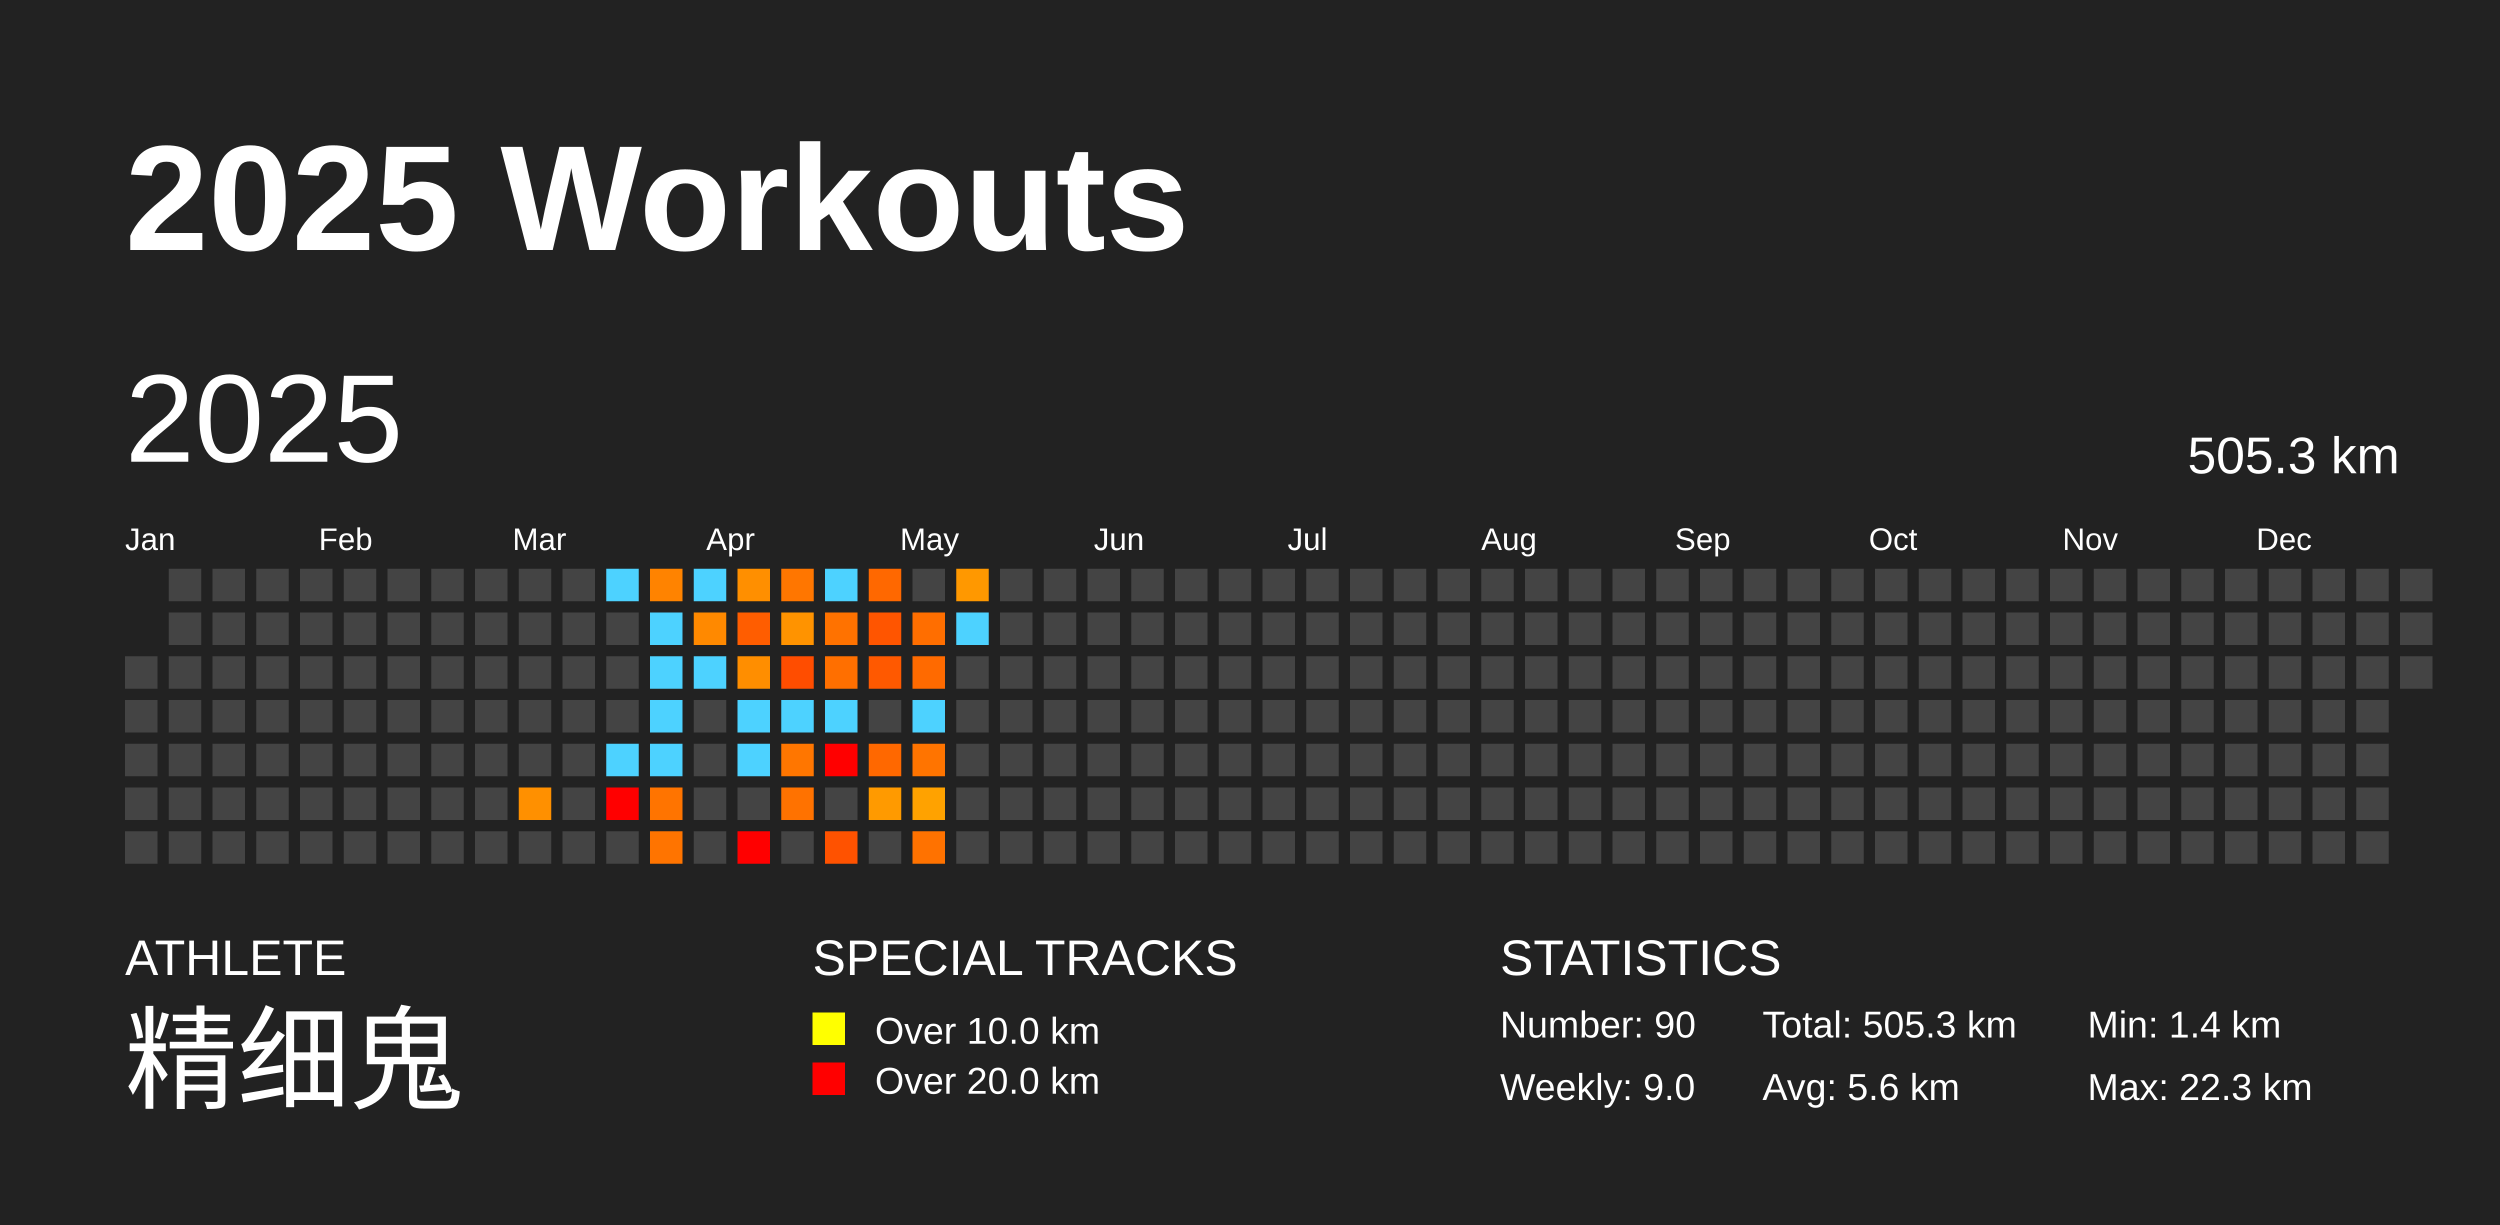
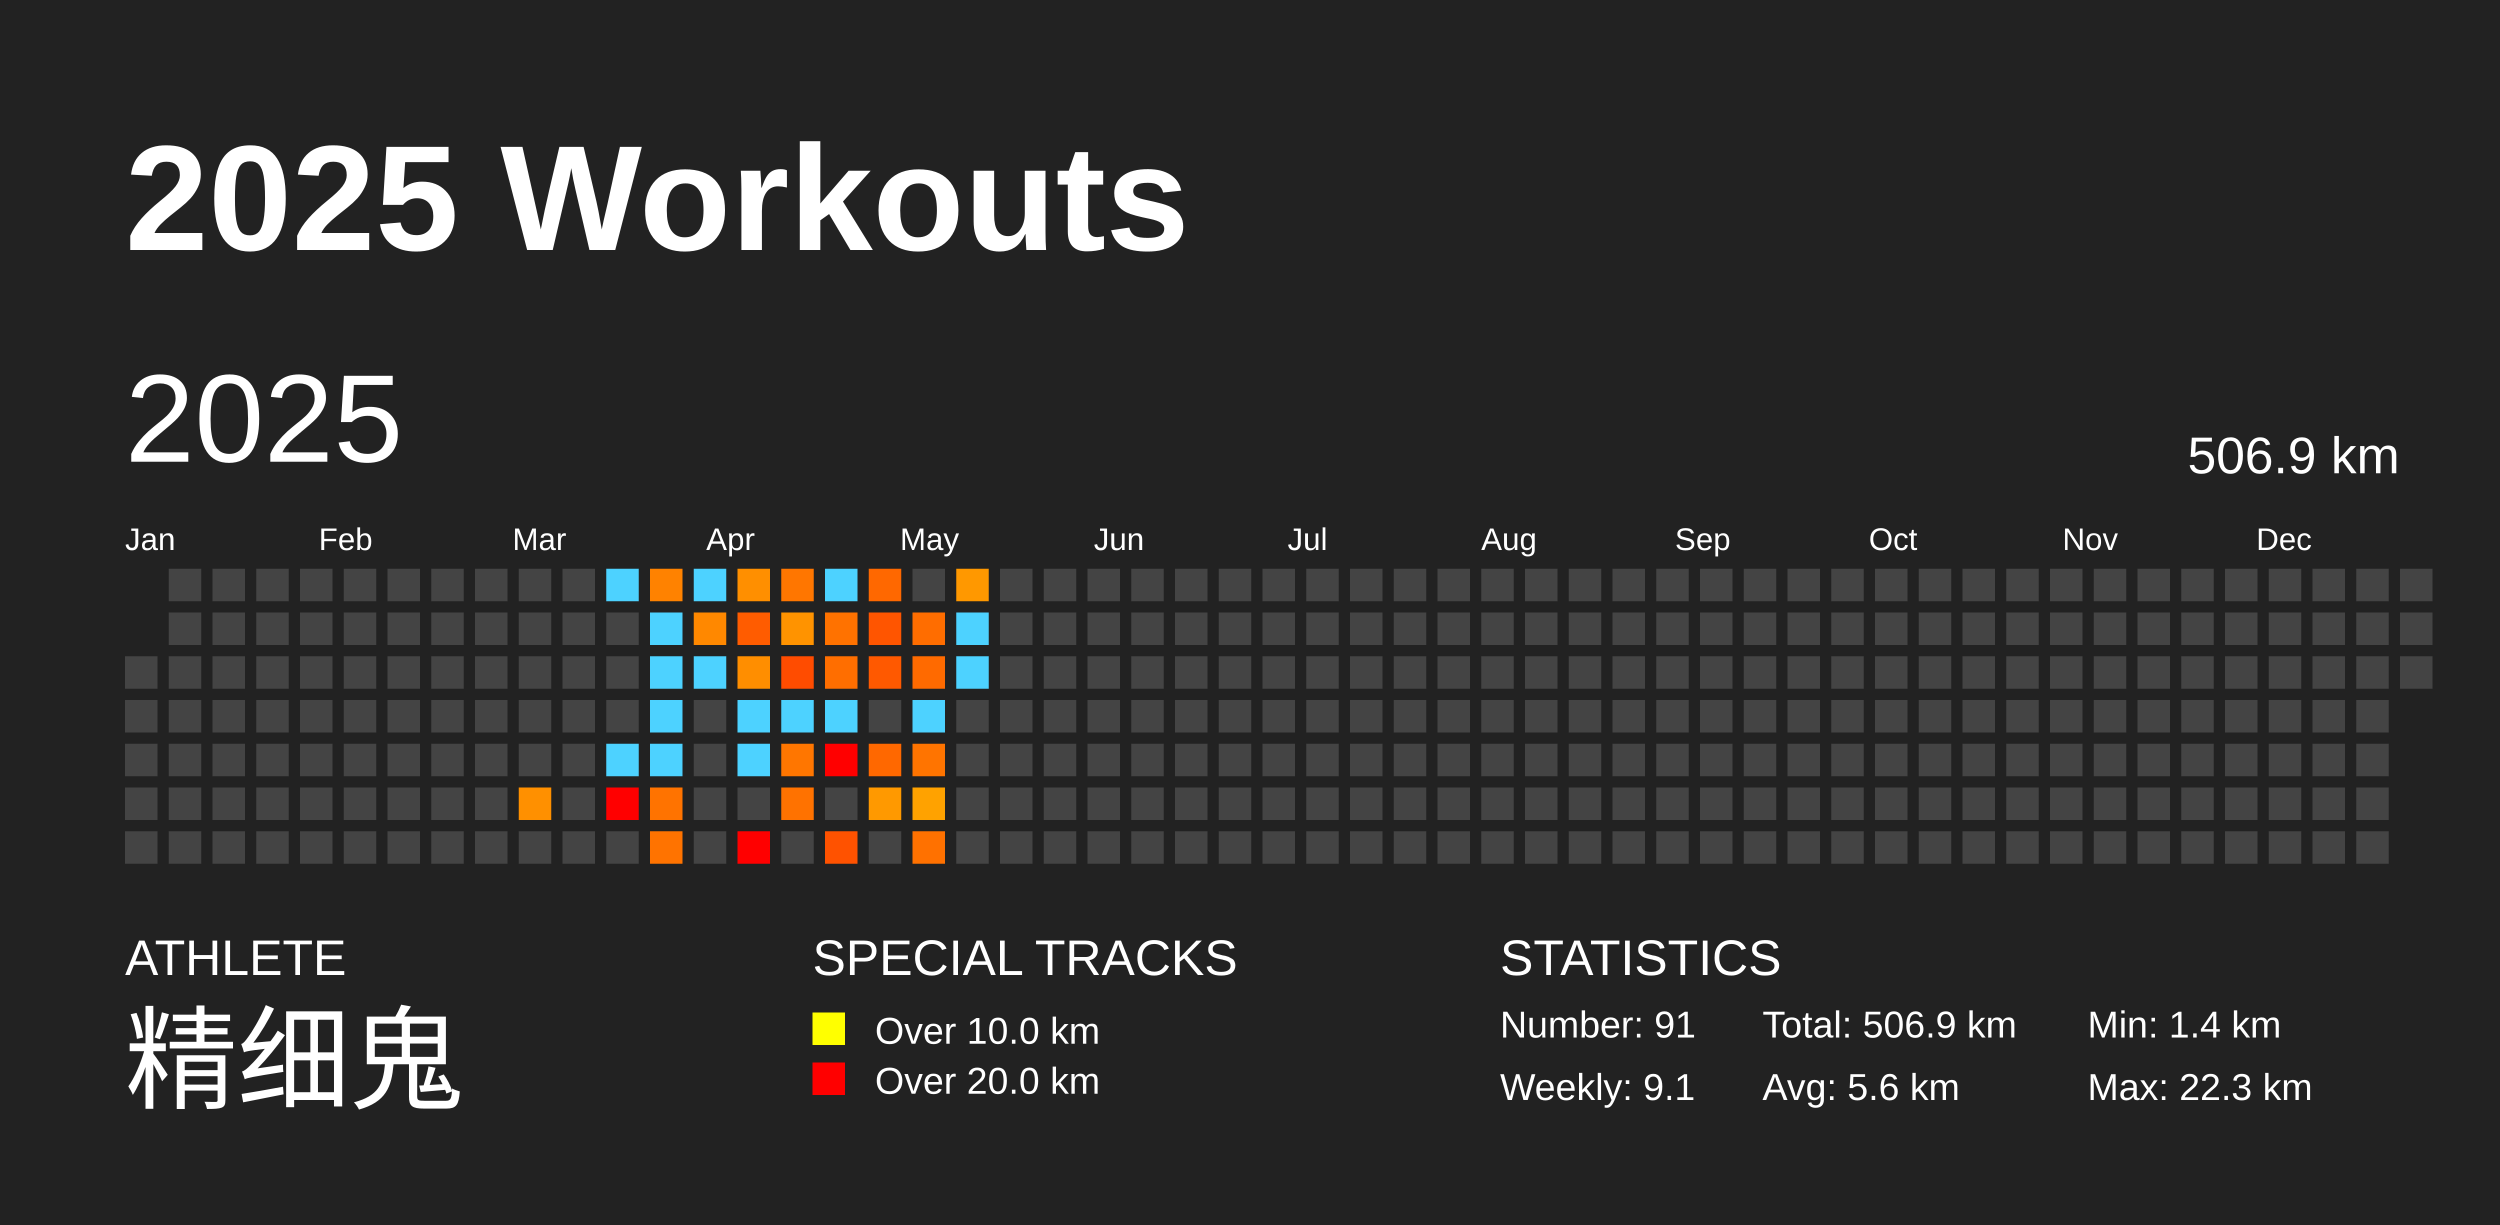
<svg xmlns="http://www.w3.org/2000/svg" baseProfile="full" height="98mm" version="1.1" viewBox="0,0,200,98" width="200mm">
  <defs />
  <rect fill="#222222" height="98" width="200" x="0" y="0" />
  <text fill="#FFFFFF" style="font-size:12px; font-family:Arial; font-weight:bold;" x="10" y="20">2025 Workouts</text>
  <text fill="#FFFFFF" style="font-size:4px; font-family:Arial" x="10" y="78">ATHLETE</text>
  <text fill="#FFFFFF" style="font-size:9px; font-family:Arial" x="10" y="88">精细鬼</text>
  <text fill="#FFFFFF" style="font-size:4px; font-family:Arial" x="65" y="78">SPECIAL TRACKS</text>
  <rect fill="yellow" height="2.6" width="2.6" x="65" y="81" />
  <text fill="#FFFFFF" style="font-size:3px; font-family:Arial" x="70" y="83.5">Over 10.0 km</text>
  <rect fill="red" height="2.6" width="2.6" x="65" y="85" />
  <text fill="#FFFFFF" style="font-size:3px; font-family:Arial" x="70" y="87.5">Over 20.0 km</text>
  <text fill="#FFFFFF" style="font-size:4px; font-family:Arial" x="120" y="78">STATISTICS</text>
-   <text fill="#FFFFFF" style="font-size:3px; font-family:Arial" x="120" y="83">Number: 90</text>
-   <text fill="#FFFFFF" style="font-size:3px; font-family:Arial" x="120" y="88">Weekly: 9.0</text>
-   <text fill="#FFFFFF" style="font-size:3px; font-family:Arial" x="141" y="83">Total: 505.3 km</text>
+   <text fill="#FFFFFF" style="font-size:3px; font-family:Arial" x="120" y="83">Number: 91</text>
+   <text fill="#FFFFFF" style="font-size:3px; font-family:Arial" x="120" y="88">Weekly: 9.1</text>
+   <text fill="#FFFFFF" style="font-size:3px; font-family:Arial" x="141" y="83">Total: 506.9 km</text>
  <text fill="#FFFFFF" style="font-size:3px; font-family:Arial" x="141" y="88">Avg: 5.6 km</text>
  <text fill="#FFFFFF" style="font-size:3px; font-family:Arial" x="167" y="83">Min: 1.4 km</text>
  <text fill="#FFFFFF" style="font-size:3px; font-family:Arial" x="167" y="88">Max: 22.3 km</text>
  <text dominant-baseline="hanging" fill="#FFFFFF" style="font-size:10.0px; font-family:Arial;" x="10" y="30">2025</text>
-   <text dominant-baseline="hanging" fill="#FFFFFF" style="font-size:4.125px; font-family:Arial;" x="175" y="35">505.3 km</text>
+   <text dominant-baseline="hanging" fill="#FFFFFF" style="font-size:4.125px; font-family:Arial;" x="175" y="35">506.9 km</text>
  <text fill="#FFFFFF" style="font-size:2.5px; font-family:Arial" x="10.0" y="44">Jan</text>
  <text fill="#FFFFFF" style="font-size:2.5px; font-family:Arial" x="25.5" y="44">Feb</text>
  <text fill="#FFFFFF" style="font-size:2.5px; font-family:Arial" x="41.0" y="44">Mar</text>
  <text fill="#FFFFFF" style="font-size:2.5px; font-family:Arial" x="56.5" y="44">Apr</text>
  <text fill="#FFFFFF" style="font-size:2.5px; font-family:Arial" x="72.0" y="44">May</text>
  <text fill="#FFFFFF" style="font-size:2.5px; font-family:Arial" x="87.5" y="44">Jun</text>
  <text fill="#FFFFFF" style="font-size:2.5px; font-family:Arial" x="103.0" y="44">Jul</text>
  <text fill="#FFFFFF" style="font-size:2.5px; font-family:Arial" x="118.5" y="44">Aug</text>
  <text fill="#FFFFFF" style="font-size:2.5px; font-family:Arial" x="134.0" y="44">Sep</text>
  <text fill="#FFFFFF" style="font-size:2.5px; font-family:Arial" x="149.5" y="44">Oct</text>
  <text fill="#FFFFFF" style="font-size:2.5px; font-family:Arial" x="165.0" y="44">Nov</text>
  <text fill="#FFFFFF" style="font-size:2.5px; font-family:Arial" x="180.5" y="44">Dec</text>
  <rect fill="#444444" height="2.6" width="2.6" x="10.0" y="52.5" />
  <rect fill="#444444" height="2.6" width="2.6" x="10.0" y="56.0" />
  <rect fill="#444444" height="2.6" width="2.6" x="10.0" y="59.5" />
  <rect fill="#444444" height="2.6" width="2.6" x="10.0" y="63.0" />
  <rect fill="#444444" height="2.6" width="2.6" x="10.0" y="66.5" />
  <rect fill="#444444" height="2.6" width="2.6" x="13.5" y="45.5" />
  <rect fill="#444444" height="2.6" width="2.6" x="13.5" y="49.0" />
  <rect fill="#444444" height="2.6" width="2.6" x="13.5" y="52.5" />
  <rect fill="#444444" height="2.6" width="2.6" x="13.5" y="56.0" />
  <rect fill="#444444" height="2.6" width="2.6" x="13.5" y="59.5" />
  <rect fill="#444444" height="2.6" width="2.6" x="13.5" y="63.0" />
  <rect fill="#444444" height="2.6" width="2.6" x="13.5" y="66.5" />
  <rect fill="#444444" height="2.6" width="2.6" x="17.0" y="45.5" />
  <rect fill="#444444" height="2.6" width="2.6" x="17.0" y="49.0" />
  <rect fill="#444444" height="2.6" width="2.6" x="17.0" y="52.5" />
  <rect fill="#444444" height="2.6" width="2.6" x="17.0" y="56.0" />
  <rect fill="#444444" height="2.6" width="2.6" x="17.0" y="59.5" />
  <rect fill="#444444" height="2.6" width="2.6" x="17.0" y="63.0" />
  <rect fill="#444444" height="2.6" width="2.6" x="17.0" y="66.5" />
  <rect fill="#444444" height="2.6" width="2.6" x="20.5" y="45.5" />
  <rect fill="#444444" height="2.6" width="2.6" x="20.5" y="49.0" />
  <rect fill="#444444" height="2.6" width="2.6" x="20.5" y="52.5" />
  <rect fill="#444444" height="2.6" width="2.6" x="20.5" y="56.0" />
  <rect fill="#444444" height="2.6" width="2.6" x="20.5" y="59.5" />
  <rect fill="#444444" height="2.6" width="2.6" x="20.5" y="63.0" />
  <rect fill="#444444" height="2.6" width="2.6" x="20.5" y="66.5" />
  <rect fill="#444444" height="2.6" width="2.6" x="24.0" y="45.5" />
  <rect fill="#444444" height="2.6" width="2.6" x="24.0" y="49.0" />
  <rect fill="#444444" height="2.6" width="2.6" x="24.0" y="52.5" />
  <rect fill="#444444" height="2.6" width="2.6" x="24.0" y="56.0" />
  <rect fill="#444444" height="2.6" width="2.6" x="24.0" y="59.5" />
  <rect fill="#444444" height="2.6" width="2.6" x="24.0" y="63.0" />
  <rect fill="#444444" height="2.6" width="2.6" x="24.0" y="66.5" />
  <rect fill="#444444" height="2.6" width="2.6" x="27.5" y="45.5" />
  <rect fill="#444444" height="2.6" width="2.6" x="27.5" y="49.0" />
  <rect fill="#444444" height="2.6" width="2.6" x="27.5" y="52.5" />
  <rect fill="#444444" height="2.6" width="2.6" x="27.5" y="56.0" />
  <rect fill="#444444" height="2.6" width="2.6" x="27.5" y="59.5" />
  <rect fill="#444444" height="2.6" width="2.6" x="27.5" y="63.0" />
  <rect fill="#444444" height="2.6" width="2.6" x="27.5" y="66.5" />
  <rect fill="#444444" height="2.6" width="2.6" x="31.0" y="45.5" />
  <rect fill="#444444" height="2.6" width="2.6" x="31.0" y="49.0" />
  <rect fill="#444444" height="2.6" width="2.6" x="31.0" y="52.5" />
  <rect fill="#444444" height="2.6" width="2.6" x="31.0" y="56.0" />
  <rect fill="#444444" height="2.6" width="2.6" x="31.0" y="59.5" />
  <rect fill="#444444" height="2.6" width="2.6" x="31.0" y="63.0" />
  <rect fill="#444444" height="2.6" width="2.6" x="31.0" y="66.5" />
  <rect fill="#444444" height="2.6" width="2.6" x="34.5" y="45.5" />
  <rect fill="#444444" height="2.6" width="2.6" x="34.5" y="49.0" />
  <rect fill="#444444" height="2.6" width="2.6" x="34.5" y="52.5" />
  <rect fill="#444444" height="2.6" width="2.6" x="34.5" y="56.0" />
  <rect fill="#444444" height="2.6" width="2.6" x="34.5" y="59.5" />
  <rect fill="#444444" height="2.6" width="2.6" x="34.5" y="63.0" />
  <rect fill="#444444" height="2.6" width="2.6" x="34.5" y="66.5" />
  <rect fill="#444444" height="2.6" width="2.6" x="38.0" y="45.5" />
  <rect fill="#444444" height="2.6" width="2.6" x="38.0" y="49.0" />
  <rect fill="#444444" height="2.6" width="2.6" x="38.0" y="52.5" />
  <rect fill="#444444" height="2.6" width="2.6" x="38.0" y="56.0" />
  <rect fill="#444444" height="2.6" width="2.6" x="38.0" y="59.5" />
  <rect fill="#444444" height="2.6" width="2.6" x="38.0" y="63.0" />
  <rect fill="#444444" height="2.6" width="2.6" x="38.0" y="66.5" />
  <rect fill="#444444" height="2.6" width="2.6" x="41.5" y="45.5" />
  <rect fill="#444444" height="2.6" width="2.6" x="41.5" y="49.0" />
  <rect fill="#444444" height="2.6" width="2.6" x="41.5" y="52.5" />
  <rect fill="#444444" height="2.6" width="2.6" x="41.5" y="56.0" />
  <rect fill="#444444" height="2.6" width="2.6" x="41.5" y="59.5" />
  <rect fill="#ff9000" height="2.6" width="2.6" x="41.5" y="63.0" />
  <rect fill="#444444" height="2.6" width="2.6" x="41.5" y="66.5" />
  <rect fill="#444444" height="2.6" width="2.6" x="45.0" y="45.5" />
  <rect fill="#444444" height="2.6" width="2.6" x="45.0" y="49.0" />
  <rect fill="#444444" height="2.6" width="2.6" x="45.0" y="52.5" />
  <rect fill="#444444" height="2.6" width="2.6" x="45.0" y="56.0" />
  <rect fill="#444444" height="2.6" width="2.6" x="45.0" y="59.5" />
  <rect fill="#444444" height="2.6" width="2.6" x="45.0" y="63.0" />
  <rect fill="#444444" height="2.6" width="2.6" x="45.0" y="66.5" />
  <rect fill="#4dd2ff" height="2.6" width="2.6" x="48.5" y="45.5" />
  <rect fill="#444444" height="2.6" width="2.6" x="48.5" y="49.0" />
  <rect fill="#444444" height="2.6" width="2.6" x="48.5" y="52.5" />
  <rect fill="#444444" height="2.6" width="2.6" x="48.5" y="56.0" />
  <rect fill="#4dd2ff" height="2.6" width="2.6" x="48.5" y="59.5" />
  <rect fill="red" height="2.6" width="2.6" x="48.5" y="63.0" />
  <rect fill="#444444" height="2.6" width="2.6" x="48.5" y="66.5" />
-   <rect fill="#ff8300" height="2.6" width="2.6" x="52.0" y="45.5" />
+   <rect fill="#ff8200" height="2.6" width="2.6" x="52.0" y="45.5" />
  <rect fill="#4dd2ff" height="2.6" width="2.6" x="52.0" y="49.0" />
  <rect fill="#4dd2ff" height="2.6" width="2.6" x="52.0" y="52.5" />
  <rect fill="#4dd2ff" height="2.6" width="2.6" x="52.0" y="56.0" />
  <rect fill="#4dd2ff" height="2.6" width="2.6" x="52.0" y="59.5" />
-   <rect fill="#ff7400" height="2.6" width="2.6" x="52.0" y="63.0" />
-   <rect fill="#ff7400" height="2.6" width="2.6" x="52.0" y="66.5" />
+   <rect fill="#ff7300" height="2.6" width="2.6" x="52.0" y="63.0" />
+   <rect fill="#ff7300" height="2.6" width="2.6" x="52.0" y="66.5" />
  <rect fill="#4dd2ff" height="2.6" width="2.6" x="55.5" y="45.5" />
-   <rect fill="#ff8900" height="2.6" width="2.6" x="55.5" y="49.0" />
+   <rect fill="#ff8800" height="2.6" width="2.6" x="55.5" y="49.0" />
  <rect fill="#4dd2ff" height="2.6" width="2.6" x="55.5" y="52.5" />
  <rect fill="#444444" height="2.6" width="2.6" x="55.5" y="56.0" />
  <rect fill="#444444" height="2.6" width="2.6" x="55.5" y="59.5" />
  <rect fill="#444444" height="2.6" width="2.6" x="55.5" y="63.0" />
  <rect fill="#444444" height="2.6" width="2.6" x="55.5" y="66.5" />
  <rect fill="#ff8f00" height="2.6" width="2.6" x="59.0" y="45.5" />
-   <rect fill="#ff5d00" height="2.6" width="2.6" x="59.0" y="49.0" />
+   <rect fill="#ff5c00" height="2.6" width="2.6" x="59.0" y="49.0" />
  <rect fill="#ff8e00" height="2.6" width="2.6" x="59.0" y="52.5" />
  <rect fill="#4dd2ff" height="2.6" width="2.6" x="59.0" y="56.0" />
  <rect fill="#4dd2ff" height="2.6" width="2.6" x="59.0" y="59.5" />
  <rect fill="#444444" height="2.6" width="2.6" x="59.0" y="63.0" />
  <rect fill="red" height="2.6" width="2.6" x="59.0" y="66.5" />
  <rect fill="#ff7600" height="2.6" width="2.6" x="62.5" y="45.5" />
  <rect fill="#ff9300" height="2.6" width="2.6" x="62.5" y="49.0" />
-   <rect fill="#ff4d00" height="2.6" width="2.6" x="62.5" y="52.5" />
+   <rect fill="#ff4c00" height="2.6" width="2.6" x="62.5" y="52.5" />
  <rect fill="#4dd2ff" height="2.6" width="2.6" x="62.5" y="56.0" />
  <rect fill="#ff7600" height="2.6" width="2.6" x="62.5" y="59.5" />
  <rect fill="#ff7200" height="2.6" width="2.6" x="62.5" y="63.0" />
  <rect fill="#444444" height="2.6" width="2.6" x="62.5" y="66.5" />
  <rect fill="#4dd2ff" height="2.6" width="2.6" x="66.0" y="45.5" />
  <rect fill="#ff7200" height="2.6" width="2.6" x="66.0" y="49.0" />
-   <rect fill="#ff6f00" height="2.6" width="2.6" x="66.0" y="52.5" />
+   <rect fill="#ff6e00" height="2.6" width="2.6" x="66.0" y="52.5" />
  <rect fill="#4dd2ff" height="2.6" width="2.6" x="66.0" y="56.0" />
  <rect fill="red" height="2.6" width="2.6" x="66.0" y="59.5" />
  <rect fill="#444444" height="2.6" width="2.6" x="66.0" y="63.0" />
  <rect fill="#ff5200" height="2.6" width="2.6" x="66.0" y="66.5" />
  <rect fill="#ff6800" height="2.6" width="2.6" x="69.5" y="45.5" />
  <rect fill="#ff5500" height="2.6" width="2.6" x="69.5" y="49.0" />
  <rect fill="#ff5900" height="2.6" width="2.6" x="69.5" y="52.5" />
  <rect fill="#444444" height="2.6" width="2.6" x="69.5" y="56.0" />
  <rect fill="#ff6800" height="2.6" width="2.6" x="69.5" y="59.5" />
-   <rect fill="#ff9a00" height="2.6" width="2.6" x="69.5" y="63.0" />
+   <rect fill="#ff9900" height="2.6" width="2.6" x="69.5" y="63.0" />
  <rect fill="#444444" height="2.6" width="2.6" x="69.5" y="66.5" />
  <rect fill="#444444" height="2.6" width="2.6" x="73.0" y="45.5" />
-   <rect fill="#ff6e00" height="2.6" width="2.6" x="73.0" y="49.0" />
+   <rect fill="#ff6d00" height="2.6" width="2.6" x="73.0" y="49.0" />
  <rect fill="#ff6a00" height="2.6" width="2.6" x="73.0" y="52.5" />
  <rect fill="#4dd2ff" height="2.6" width="2.6" x="73.0" y="56.0" />
  <rect fill="#ff7400" height="2.6" width="2.6" x="73.0" y="59.5" />
  <rect fill="#ffa200" height="2.6" width="2.6" x="73.0" y="63.0" />
-   <rect fill="#ff7200" height="2.6" width="2.6" x="73.0" y="66.5" />
+   <rect fill="#ff7100" height="2.6" width="2.6" x="73.0" y="66.5" />
  <rect fill="#ff9800" height="2.6" width="2.6" x="76.5" y="45.5" />
  <rect fill="#4dd2ff" height="2.6" width="2.6" x="76.5" y="49.0" />
-   <rect fill="#444444" height="2.6" width="2.6" x="76.5" y="52.5" />
+   <rect fill="#4dd2ff" height="2.6" width="2.6" x="76.5" y="52.5" />
  <rect fill="#444444" height="2.6" width="2.6" x="76.5" y="56.0" />
  <rect fill="#444444" height="2.6" width="2.6" x="76.5" y="59.5" />
  <rect fill="#444444" height="2.6" width="2.6" x="76.5" y="63.0" />
  <rect fill="#444444" height="2.6" width="2.6" x="76.5" y="66.5" />
  <rect fill="#444444" height="2.6" width="2.6" x="80.0" y="45.5" />
  <rect fill="#444444" height="2.6" width="2.6" x="80.0" y="49.0" />
  <rect fill="#444444" height="2.6" width="2.6" x="80.0" y="52.5" />
  <rect fill="#444444" height="2.6" width="2.6" x="80.0" y="56.0" />
  <rect fill="#444444" height="2.6" width="2.6" x="80.0" y="59.5" />
  <rect fill="#444444" height="2.6" width="2.6" x="80.0" y="63.0" />
  <rect fill="#444444" height="2.6" width="2.6" x="80.0" y="66.5" />
  <rect fill="#444444" height="2.6" width="2.6" x="83.5" y="45.5" />
  <rect fill="#444444" height="2.6" width="2.6" x="83.5" y="49.0" />
  <rect fill="#444444" height="2.6" width="2.6" x="83.5" y="52.5" />
  <rect fill="#444444" height="2.6" width="2.6" x="83.5" y="56.0" />
  <rect fill="#444444" height="2.6" width="2.6" x="83.5" y="59.5" />
  <rect fill="#444444" height="2.6" width="2.6" x="83.5" y="63.0" />
  <rect fill="#444444" height="2.6" width="2.6" x="83.5" y="66.5" />
  <rect fill="#444444" height="2.6" width="2.6" x="87.0" y="45.5" />
  <rect fill="#444444" height="2.6" width="2.6" x="87.0" y="49.0" />
  <rect fill="#444444" height="2.6" width="2.6" x="87.0" y="52.5" />
  <rect fill="#444444" height="2.6" width="2.6" x="87.0" y="56.0" />
  <rect fill="#444444" height="2.6" width="2.6" x="87.0" y="59.5" />
  <rect fill="#444444" height="2.6" width="2.6" x="87.0" y="63.0" />
  <rect fill="#444444" height="2.6" width="2.6" x="87.0" y="66.5" />
  <rect fill="#444444" height="2.6" width="2.6" x="90.5" y="45.5" />
  <rect fill="#444444" height="2.6" width="2.6" x="90.5" y="49.0" />
  <rect fill="#444444" height="2.6" width="2.6" x="90.5" y="52.5" />
  <rect fill="#444444" height="2.6" width="2.6" x="90.5" y="56.0" />
  <rect fill="#444444" height="2.6" width="2.6" x="90.5" y="59.5" />
  <rect fill="#444444" height="2.6" width="2.6" x="90.5" y="63.0" />
  <rect fill="#444444" height="2.6" width="2.6" x="90.5" y="66.5" />
  <rect fill="#444444" height="2.6" width="2.6" x="94.0" y="45.5" />
  <rect fill="#444444" height="2.6" width="2.6" x="94.0" y="49.0" />
  <rect fill="#444444" height="2.6" width="2.6" x="94.0" y="52.5" />
  <rect fill="#444444" height="2.6" width="2.6" x="94.0" y="56.0" />
  <rect fill="#444444" height="2.6" width="2.6" x="94.0" y="59.5" />
  <rect fill="#444444" height="2.6" width="2.6" x="94.0" y="63.0" />
  <rect fill="#444444" height="2.6" width="2.6" x="94.0" y="66.5" />
  <rect fill="#444444" height="2.6" width="2.6" x="97.5" y="45.5" />
  <rect fill="#444444" height="2.6" width="2.6" x="97.5" y="49.0" />
  <rect fill="#444444" height="2.6" width="2.6" x="97.5" y="52.5" />
  <rect fill="#444444" height="2.6" width="2.6" x="97.5" y="56.0" />
  <rect fill="#444444" height="2.6" width="2.6" x="97.5" y="59.5" />
  <rect fill="#444444" height="2.6" width="2.6" x="97.5" y="63.0" />
  <rect fill="#444444" height="2.6" width="2.6" x="97.5" y="66.5" />
  <rect fill="#444444" height="2.6" width="2.6" x="101.0" y="45.5" />
  <rect fill="#444444" height="2.6" width="2.6" x="101.0" y="49.0" />
  <rect fill="#444444" height="2.6" width="2.6" x="101.0" y="52.5" />
  <rect fill="#444444" height="2.6" width="2.6" x="101.0" y="56.0" />
  <rect fill="#444444" height="2.6" width="2.6" x="101.0" y="59.5" />
  <rect fill="#444444" height="2.6" width="2.6" x="101.0" y="63.0" />
  <rect fill="#444444" height="2.6" width="2.6" x="101.0" y="66.5" />
  <rect fill="#444444" height="2.6" width="2.6" x="104.5" y="45.5" />
  <rect fill="#444444" height="2.6" width="2.6" x="104.5" y="49.0" />
  <rect fill="#444444" height="2.6" width="2.6" x="104.5" y="52.5" />
  <rect fill="#444444" height="2.6" width="2.6" x="104.5" y="56.0" />
  <rect fill="#444444" height="2.6" width="2.6" x="104.5" y="59.5" />
  <rect fill="#444444" height="2.6" width="2.6" x="104.5" y="63.0" />
  <rect fill="#444444" height="2.6" width="2.6" x="104.5" y="66.5" />
  <rect fill="#444444" height="2.6" width="2.6" x="108.0" y="45.5" />
  <rect fill="#444444" height="2.6" width="2.6" x="108.0" y="49.0" />
  <rect fill="#444444" height="2.6" width="2.6" x="108.0" y="52.5" />
  <rect fill="#444444" height="2.6" width="2.6" x="108.0" y="56.0" />
  <rect fill="#444444" height="2.6" width="2.6" x="108.0" y="59.5" />
  <rect fill="#444444" height="2.6" width="2.6" x="108.0" y="63.0" />
  <rect fill="#444444" height="2.6" width="2.6" x="108.0" y="66.5" />
  <rect fill="#444444" height="2.6" width="2.6" x="111.5" y="45.5" />
  <rect fill="#444444" height="2.6" width="2.6" x="111.5" y="49.0" />
  <rect fill="#444444" height="2.6" width="2.6" x="111.5" y="52.5" />
  <rect fill="#444444" height="2.6" width="2.6" x="111.5" y="56.0" />
  <rect fill="#444444" height="2.6" width="2.6" x="111.5" y="59.5" />
  <rect fill="#444444" height="2.6" width="2.6" x="111.5" y="63.0" />
  <rect fill="#444444" height="2.6" width="2.6" x="111.5" y="66.5" />
  <rect fill="#444444" height="2.6" width="2.6" x="115.0" y="45.5" />
  <rect fill="#444444" height="2.6" width="2.6" x="115.0" y="49.0" />
  <rect fill="#444444" height="2.6" width="2.6" x="115.0" y="52.5" />
  <rect fill="#444444" height="2.6" width="2.6" x="115.0" y="56.0" />
  <rect fill="#444444" height="2.6" width="2.6" x="115.0" y="59.5" />
  <rect fill="#444444" height="2.6" width="2.6" x="115.0" y="63.0" />
  <rect fill="#444444" height="2.6" width="2.6" x="115.0" y="66.5" />
  <rect fill="#444444" height="2.6" width="2.6" x="118.5" y="45.5" />
  <rect fill="#444444" height="2.6" width="2.6" x="118.5" y="49.0" />
  <rect fill="#444444" height="2.6" width="2.6" x="118.5" y="52.5" />
  <rect fill="#444444" height="2.6" width="2.6" x="118.5" y="56.0" />
  <rect fill="#444444" height="2.6" width="2.6" x="118.5" y="59.5" />
  <rect fill="#444444" height="2.6" width="2.6" x="118.5" y="63.0" />
  <rect fill="#444444" height="2.6" width="2.6" x="118.5" y="66.5" />
  <rect fill="#444444" height="2.6" width="2.6" x="122.0" y="45.5" />
  <rect fill="#444444" height="2.6" width="2.6" x="122.0" y="49.0" />
  <rect fill="#444444" height="2.6" width="2.6" x="122.0" y="52.5" />
  <rect fill="#444444" height="2.6" width="2.6" x="122.0" y="56.0" />
  <rect fill="#444444" height="2.6" width="2.6" x="122.0" y="59.5" />
  <rect fill="#444444" height="2.6" width="2.6" x="122.0" y="63.0" />
  <rect fill="#444444" height="2.6" width="2.6" x="122.0" y="66.5" />
  <rect fill="#444444" height="2.6" width="2.6" x="125.5" y="45.5" />
  <rect fill="#444444" height="2.6" width="2.6" x="125.5" y="49.0" />
  <rect fill="#444444" height="2.6" width="2.6" x="125.5" y="52.5" />
  <rect fill="#444444" height="2.6" width="2.6" x="125.5" y="56.0" />
  <rect fill="#444444" height="2.6" width="2.6" x="125.5" y="59.5" />
  <rect fill="#444444" height="2.6" width="2.6" x="125.5" y="63.0" />
  <rect fill="#444444" height="2.6" width="2.6" x="125.5" y="66.5" />
  <rect fill="#444444" height="2.6" width="2.6" x="129.0" y="45.5" />
  <rect fill="#444444" height="2.6" width="2.6" x="129.0" y="49.0" />
  <rect fill="#444444" height="2.6" width="2.6" x="129.0" y="52.5" />
  <rect fill="#444444" height="2.6" width="2.6" x="129.0" y="56.0" />
  <rect fill="#444444" height="2.6" width="2.6" x="129.0" y="59.5" />
  <rect fill="#444444" height="2.6" width="2.6" x="129.0" y="63.0" />
  <rect fill="#444444" height="2.6" width="2.6" x="129.0" y="66.5" />
  <rect fill="#444444" height="2.6" width="2.6" x="132.5" y="45.5" />
  <rect fill="#444444" height="2.6" width="2.6" x="132.5" y="49.0" />
  <rect fill="#444444" height="2.6" width="2.6" x="132.5" y="52.5" />
  <rect fill="#444444" height="2.6" width="2.6" x="132.5" y="56.0" />
  <rect fill="#444444" height="2.6" width="2.6" x="132.5" y="59.5" />
  <rect fill="#444444" height="2.6" width="2.6" x="132.5" y="63.0" />
  <rect fill="#444444" height="2.6" width="2.6" x="132.5" y="66.5" />
  <rect fill="#444444" height="2.6" width="2.6" x="136.0" y="45.5" />
  <rect fill="#444444" height="2.6" width="2.6" x="136.0" y="49.0" />
  <rect fill="#444444" height="2.6" width="2.6" x="136.0" y="52.5" />
  <rect fill="#444444" height="2.6" width="2.6" x="136.0" y="56.0" />
  <rect fill="#444444" height="2.6" width="2.6" x="136.0" y="59.5" />
  <rect fill="#444444" height="2.6" width="2.6" x="136.0" y="63.0" />
  <rect fill="#444444" height="2.6" width="2.6" x="136.0" y="66.5" />
  <rect fill="#444444" height="2.6" width="2.6" x="139.5" y="45.5" />
  <rect fill="#444444" height="2.6" width="2.6" x="139.5" y="49.0" />
  <rect fill="#444444" height="2.6" width="2.6" x="139.5" y="52.5" />
  <rect fill="#444444" height="2.6" width="2.6" x="139.5" y="56.0" />
  <rect fill="#444444" height="2.6" width="2.6" x="139.5" y="59.5" />
  <rect fill="#444444" height="2.6" width="2.6" x="139.5" y="63.0" />
  <rect fill="#444444" height="2.6" width="2.6" x="139.5" y="66.5" />
  <rect fill="#444444" height="2.6" width="2.6" x="143.0" y="45.5" />
  <rect fill="#444444" height="2.6" width="2.6" x="143.0" y="49.0" />
  <rect fill="#444444" height="2.6" width="2.6" x="143.0" y="52.5" />
  <rect fill="#444444" height="2.6" width="2.6" x="143.0" y="56.0" />
  <rect fill="#444444" height="2.6" width="2.6" x="143.0" y="59.5" />
  <rect fill="#444444" height="2.6" width="2.6" x="143.0" y="63.0" />
  <rect fill="#444444" height="2.6" width="2.6" x="143.0" y="66.5" />
  <rect fill="#444444" height="2.6" width="2.6" x="146.5" y="45.5" />
  <rect fill="#444444" height="2.6" width="2.6" x="146.5" y="49.0" />
  <rect fill="#444444" height="2.6" width="2.6" x="146.5" y="52.5" />
  <rect fill="#444444" height="2.6" width="2.6" x="146.5" y="56.0" />
  <rect fill="#444444" height="2.6" width="2.6" x="146.5" y="59.5" />
  <rect fill="#444444" height="2.6" width="2.6" x="146.5" y="63.0" />
  <rect fill="#444444" height="2.6" width="2.6" x="146.5" y="66.5" />
  <rect fill="#444444" height="2.6" width="2.6" x="150.0" y="45.5" />
  <rect fill="#444444" height="2.6" width="2.6" x="150.0" y="49.0" />
  <rect fill="#444444" height="2.6" width="2.6" x="150.0" y="52.5" />
  <rect fill="#444444" height="2.6" width="2.6" x="150.0" y="56.0" />
  <rect fill="#444444" height="2.6" width="2.6" x="150.0" y="59.5" />
  <rect fill="#444444" height="2.6" width="2.6" x="150.0" y="63.0" />
  <rect fill="#444444" height="2.6" width="2.6" x="150.0" y="66.5" />
  <rect fill="#444444" height="2.6" width="2.6" x="153.5" y="45.5" />
  <rect fill="#444444" height="2.6" width="2.6" x="153.5" y="49.0" />
  <rect fill="#444444" height="2.6" width="2.6" x="153.5" y="52.5" />
  <rect fill="#444444" height="2.6" width="2.6" x="153.5" y="56.0" />
  <rect fill="#444444" height="2.6" width="2.6" x="153.5" y="59.5" />
  <rect fill="#444444" height="2.6" width="2.6" x="153.5" y="63.0" />
  <rect fill="#444444" height="2.6" width="2.6" x="153.5" y="66.5" />
  <rect fill="#444444" height="2.6" width="2.6" x="157.0" y="45.5" />
  <rect fill="#444444" height="2.6" width="2.6" x="157.0" y="49.0" />
  <rect fill="#444444" height="2.6" width="2.6" x="157.0" y="52.5" />
  <rect fill="#444444" height="2.6" width="2.6" x="157.0" y="56.0" />
  <rect fill="#444444" height="2.6" width="2.6" x="157.0" y="59.5" />
  <rect fill="#444444" height="2.6" width="2.6" x="157.0" y="63.0" />
  <rect fill="#444444" height="2.6" width="2.6" x="157.0" y="66.5" />
  <rect fill="#444444" height="2.6" width="2.6" x="160.5" y="45.5" />
  <rect fill="#444444" height="2.6" width="2.6" x="160.5" y="49.0" />
  <rect fill="#444444" height="2.6" width="2.6" x="160.5" y="52.5" />
  <rect fill="#444444" height="2.6" width="2.6" x="160.5" y="56.0" />
  <rect fill="#444444" height="2.6" width="2.6" x="160.5" y="59.5" />
  <rect fill="#444444" height="2.6" width="2.6" x="160.5" y="63.0" />
  <rect fill="#444444" height="2.6" width="2.6" x="160.5" y="66.5" />
  <rect fill="#444444" height="2.6" width="2.6" x="164.0" y="45.5" />
  <rect fill="#444444" height="2.6" width="2.6" x="164.0" y="49.0" />
  <rect fill="#444444" height="2.6" width="2.6" x="164.0" y="52.5" />
  <rect fill="#444444" height="2.6" width="2.6" x="164.0" y="56.0" />
  <rect fill="#444444" height="2.6" width="2.6" x="164.0" y="59.5" />
  <rect fill="#444444" height="2.6" width="2.6" x="164.0" y="63.0" />
  <rect fill="#444444" height="2.6" width="2.6" x="164.0" y="66.5" />
  <rect fill="#444444" height="2.6" width="2.6" x="167.5" y="45.5" />
  <rect fill="#444444" height="2.6" width="2.6" x="167.5" y="49.0" />
  <rect fill="#444444" height="2.6" width="2.6" x="167.5" y="52.5" />
  <rect fill="#444444" height="2.6" width="2.6" x="167.5" y="56.0" />
  <rect fill="#444444" height="2.6" width="2.6" x="167.5" y="59.5" />
  <rect fill="#444444" height="2.6" width="2.6" x="167.5" y="63.0" />
  <rect fill="#444444" height="2.6" width="2.6" x="167.5" y="66.5" />
  <rect fill="#444444" height="2.6" width="2.6" x="171.0" y="45.5" />
  <rect fill="#444444" height="2.6" width="2.6" x="171.0" y="49.0" />
  <rect fill="#444444" height="2.6" width="2.6" x="171.0" y="52.5" />
  <rect fill="#444444" height="2.6" width="2.6" x="171.0" y="56.0" />
  <rect fill="#444444" height="2.6" width="2.6" x="171.0" y="59.5" />
  <rect fill="#444444" height="2.6" width="2.6" x="171.0" y="63.0" />
  <rect fill="#444444" height="2.6" width="2.6" x="171.0" y="66.5" />
  <rect fill="#444444" height="2.6" width="2.6" x="174.5" y="45.5" />
  <rect fill="#444444" height="2.6" width="2.6" x="174.5" y="49.0" />
  <rect fill="#444444" height="2.6" width="2.6" x="174.5" y="52.5" />
  <rect fill="#444444" height="2.6" width="2.6" x="174.5" y="56.0" />
  <rect fill="#444444" height="2.6" width="2.6" x="174.5" y="59.5" />
  <rect fill="#444444" height="2.6" width="2.6" x="174.5" y="63.0" />
  <rect fill="#444444" height="2.6" width="2.6" x="174.5" y="66.5" />
  <rect fill="#444444" height="2.6" width="2.6" x="178.0" y="45.5" />
  <rect fill="#444444" height="2.6" width="2.6" x="178.0" y="49.0" />
  <rect fill="#444444" height="2.6" width="2.6" x="178.0" y="52.5" />
  <rect fill="#444444" height="2.6" width="2.6" x="178.0" y="56.0" />
  <rect fill="#444444" height="2.6" width="2.6" x="178.0" y="59.5" />
  <rect fill="#444444" height="2.6" width="2.6" x="178.0" y="63.0" />
  <rect fill="#444444" height="2.6" width="2.6" x="178.0" y="66.5" />
  <rect fill="#444444" height="2.6" width="2.6" x="181.5" y="45.5" />
  <rect fill="#444444" height="2.6" width="2.6" x="181.5" y="49.0" />
  <rect fill="#444444" height="2.6" width="2.6" x="181.5" y="52.5" />
  <rect fill="#444444" height="2.6" width="2.6" x="181.5" y="56.0" />
  <rect fill="#444444" height="2.6" width="2.6" x="181.5" y="59.5" />
  <rect fill="#444444" height="2.6" width="2.6" x="181.5" y="63.0" />
  <rect fill="#444444" height="2.6" width="2.6" x="181.5" y="66.5" />
  <rect fill="#444444" height="2.6" width="2.6" x="185.0" y="45.5" />
  <rect fill="#444444" height="2.6" width="2.6" x="185.0" y="49.0" />
  <rect fill="#444444" height="2.6" width="2.6" x="185.0" y="52.5" />
  <rect fill="#444444" height="2.6" width="2.6" x="185.0" y="56.0" />
  <rect fill="#444444" height="2.6" width="2.6" x="185.0" y="59.5" />
  <rect fill="#444444" height="2.6" width="2.6" x="185.0" y="63.0" />
  <rect fill="#444444" height="2.6" width="2.6" x="185.0" y="66.5" />
  <rect fill="#444444" height="2.6" width="2.6" x="188.5" y="45.5" />
  <rect fill="#444444" height="2.6" width="2.6" x="188.5" y="49.0" />
  <rect fill="#444444" height="2.6" width="2.6" x="188.5" y="52.5" />
  <rect fill="#444444" height="2.6" width="2.6" x="188.5" y="56.0" />
  <rect fill="#444444" height="2.6" width="2.6" x="188.5" y="59.5" />
  <rect fill="#444444" height="2.6" width="2.6" x="188.5" y="63.0" />
  <rect fill="#444444" height="2.6" width="2.6" x="188.5" y="66.5" />
  <rect fill="#444444" height="2.6" width="2.6" x="192.0" y="45.5" />
  <rect fill="#444444" height="2.6" width="2.6" x="192.0" y="49.0" />
  <rect fill="#444444" height="2.6" width="2.6" x="192.0" y="52.5" />
</svg>
